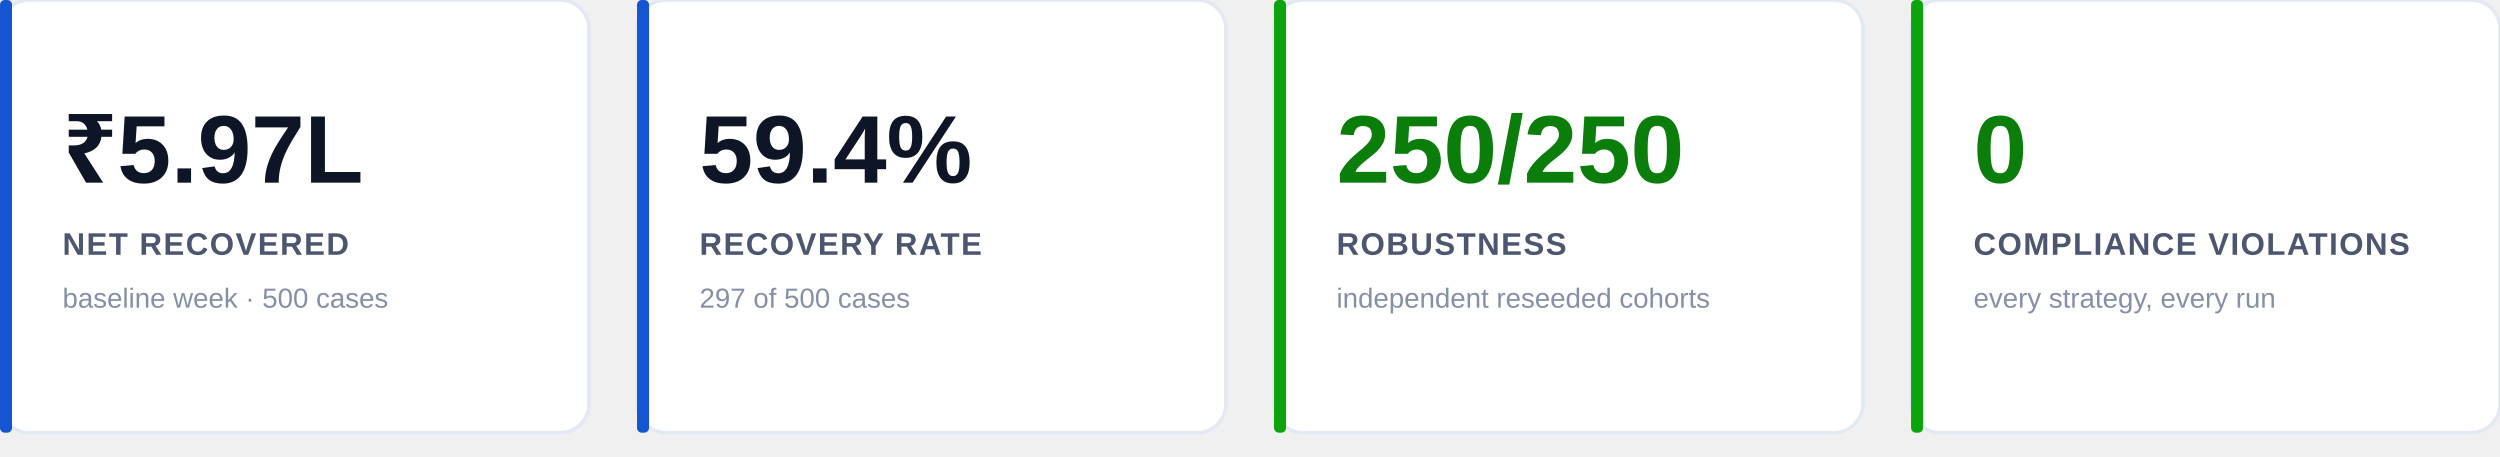
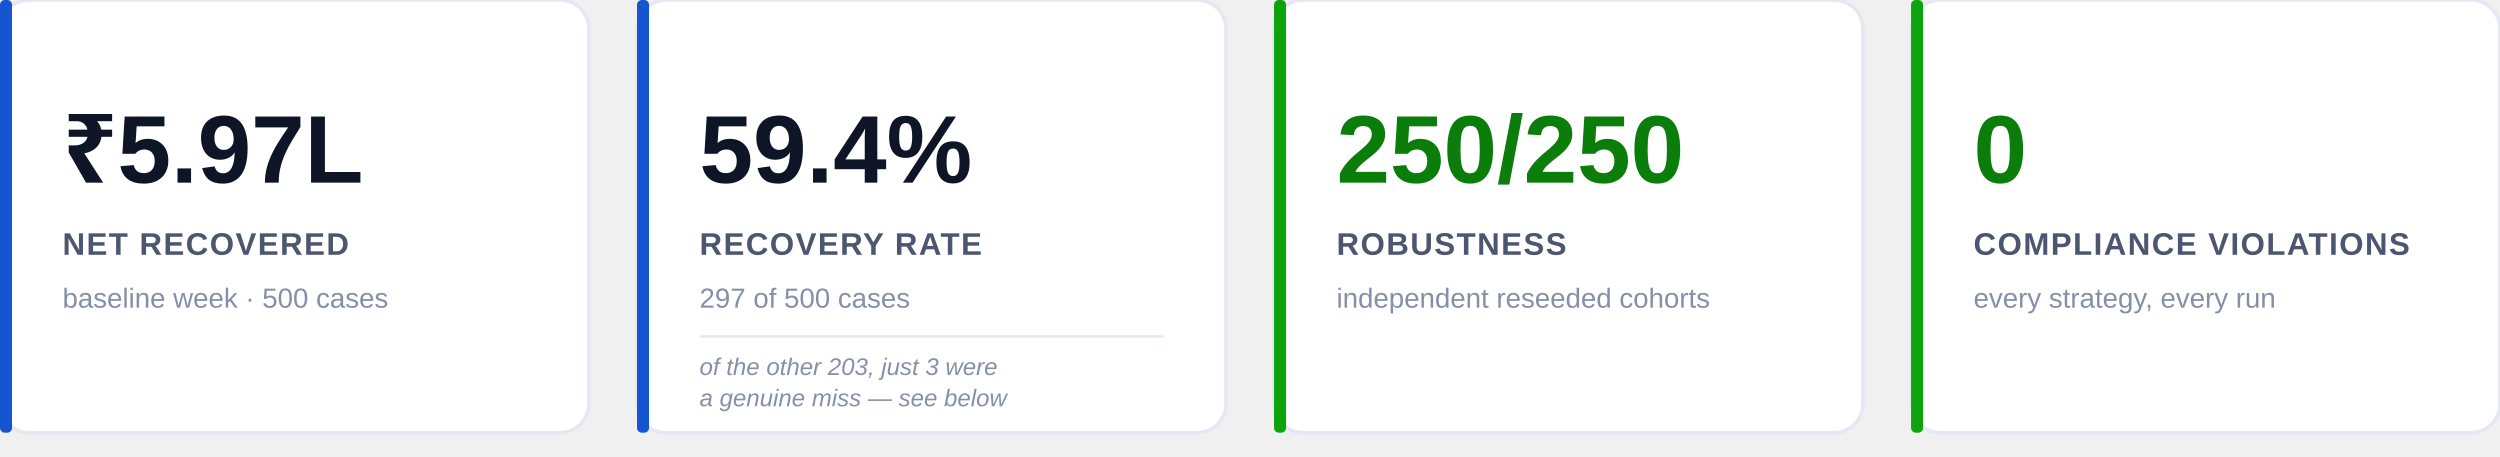
<svg xmlns="http://www.w3.org/2000/svg" viewBox="0 0 1040 190" font-family="Arial, Helvetica, sans-serif">
  <defs>
    <style>
      .card { fill:#ffffff; stroke:#e3e8f2; stroke-width:1.5; }
      .bar { fill:#1655d1; }
      .val { fill:#0d1526; font-size:40px; font-weight:700; }
      .lbl { fill:#4c5670; font-size:13px; font-weight:600; letter-spacing:0.6px; }
      .sub { fill:#8590a8; font-size:11.5px; }
+       .note { fill:#8590a8; font-size:10px; font-style:italic; }
    </style>
  </defs>
  <rect width="1040" height="190" fill="none" />
  <g transform="translate(0,0)">
    <rect class="card" x="0" y="0" width="245" height="180" rx="12" />
    <rect class="bar" x="0" y="0" width="5" height="180" rx="2" />
    <text class="val" x="26" y="76">₹5.97L</text>
    <text class="lbl" x="26" y="106">NET RECOVERED</text>
    <text class="sub" x="26" y="128">baseline week · 500 cases</text>
  </g>
  <g transform="translate(265,0)">
    <rect class="card" x="0" y="0" width="245" height="180" rx="12" />
    <rect class="bar" x="0" y="0" width="5" height="180" rx="2" />
    <text class="val" x="26" y="76">59.4%</text>
    <text class="lbl" x="26" y="106">RECOVERY RATE</text>
    <text class="sub" x="26" y="128">297 of 500 cases</text>
+     <line x1="26" y1="140" x2="219" y2="140" stroke="#e3e8f2" stroke-width="1" />
+     <text class="note" x="26" y="156">of the other 203, just 3 were</text>
+     <text class="note" x="26" y="169">a genuine miss — see below</text>
  </g>
  <g transform="translate(530,0)">
    <rect class="card" x="0" y="0" width="245" height="180" rx="12" />
    <rect x="0" y="0" width="5" height="180" fill="#0ca30c" rx="2" />
    <text x="26" y="76" style="fill:#0a7d0a;font-size:40px;font-weight:700">250/250</text>
    <text class="lbl" x="26" y="106">ROBUSTNESS</text>
    <text class="sub" x="26" y="128">independent reseeded cohorts</text>
  </g>
  <g transform="translate(795,0)">
    <rect class="card" x="0" y="0" width="245" height="180" rx="12" />
    <rect x="0" y="0" width="5" height="180" fill="#0ca30c" rx="2" />
    <text x="26" y="76" style="fill:#0a7d0a;font-size:40px;font-weight:700">0</text>
    <text class="lbl" x="26" y="106">COMPLIANCE VIOLATIONS</text>
    <text class="sub" x="26" y="128">every strategy, every run</text>
  </g>
</svg>
